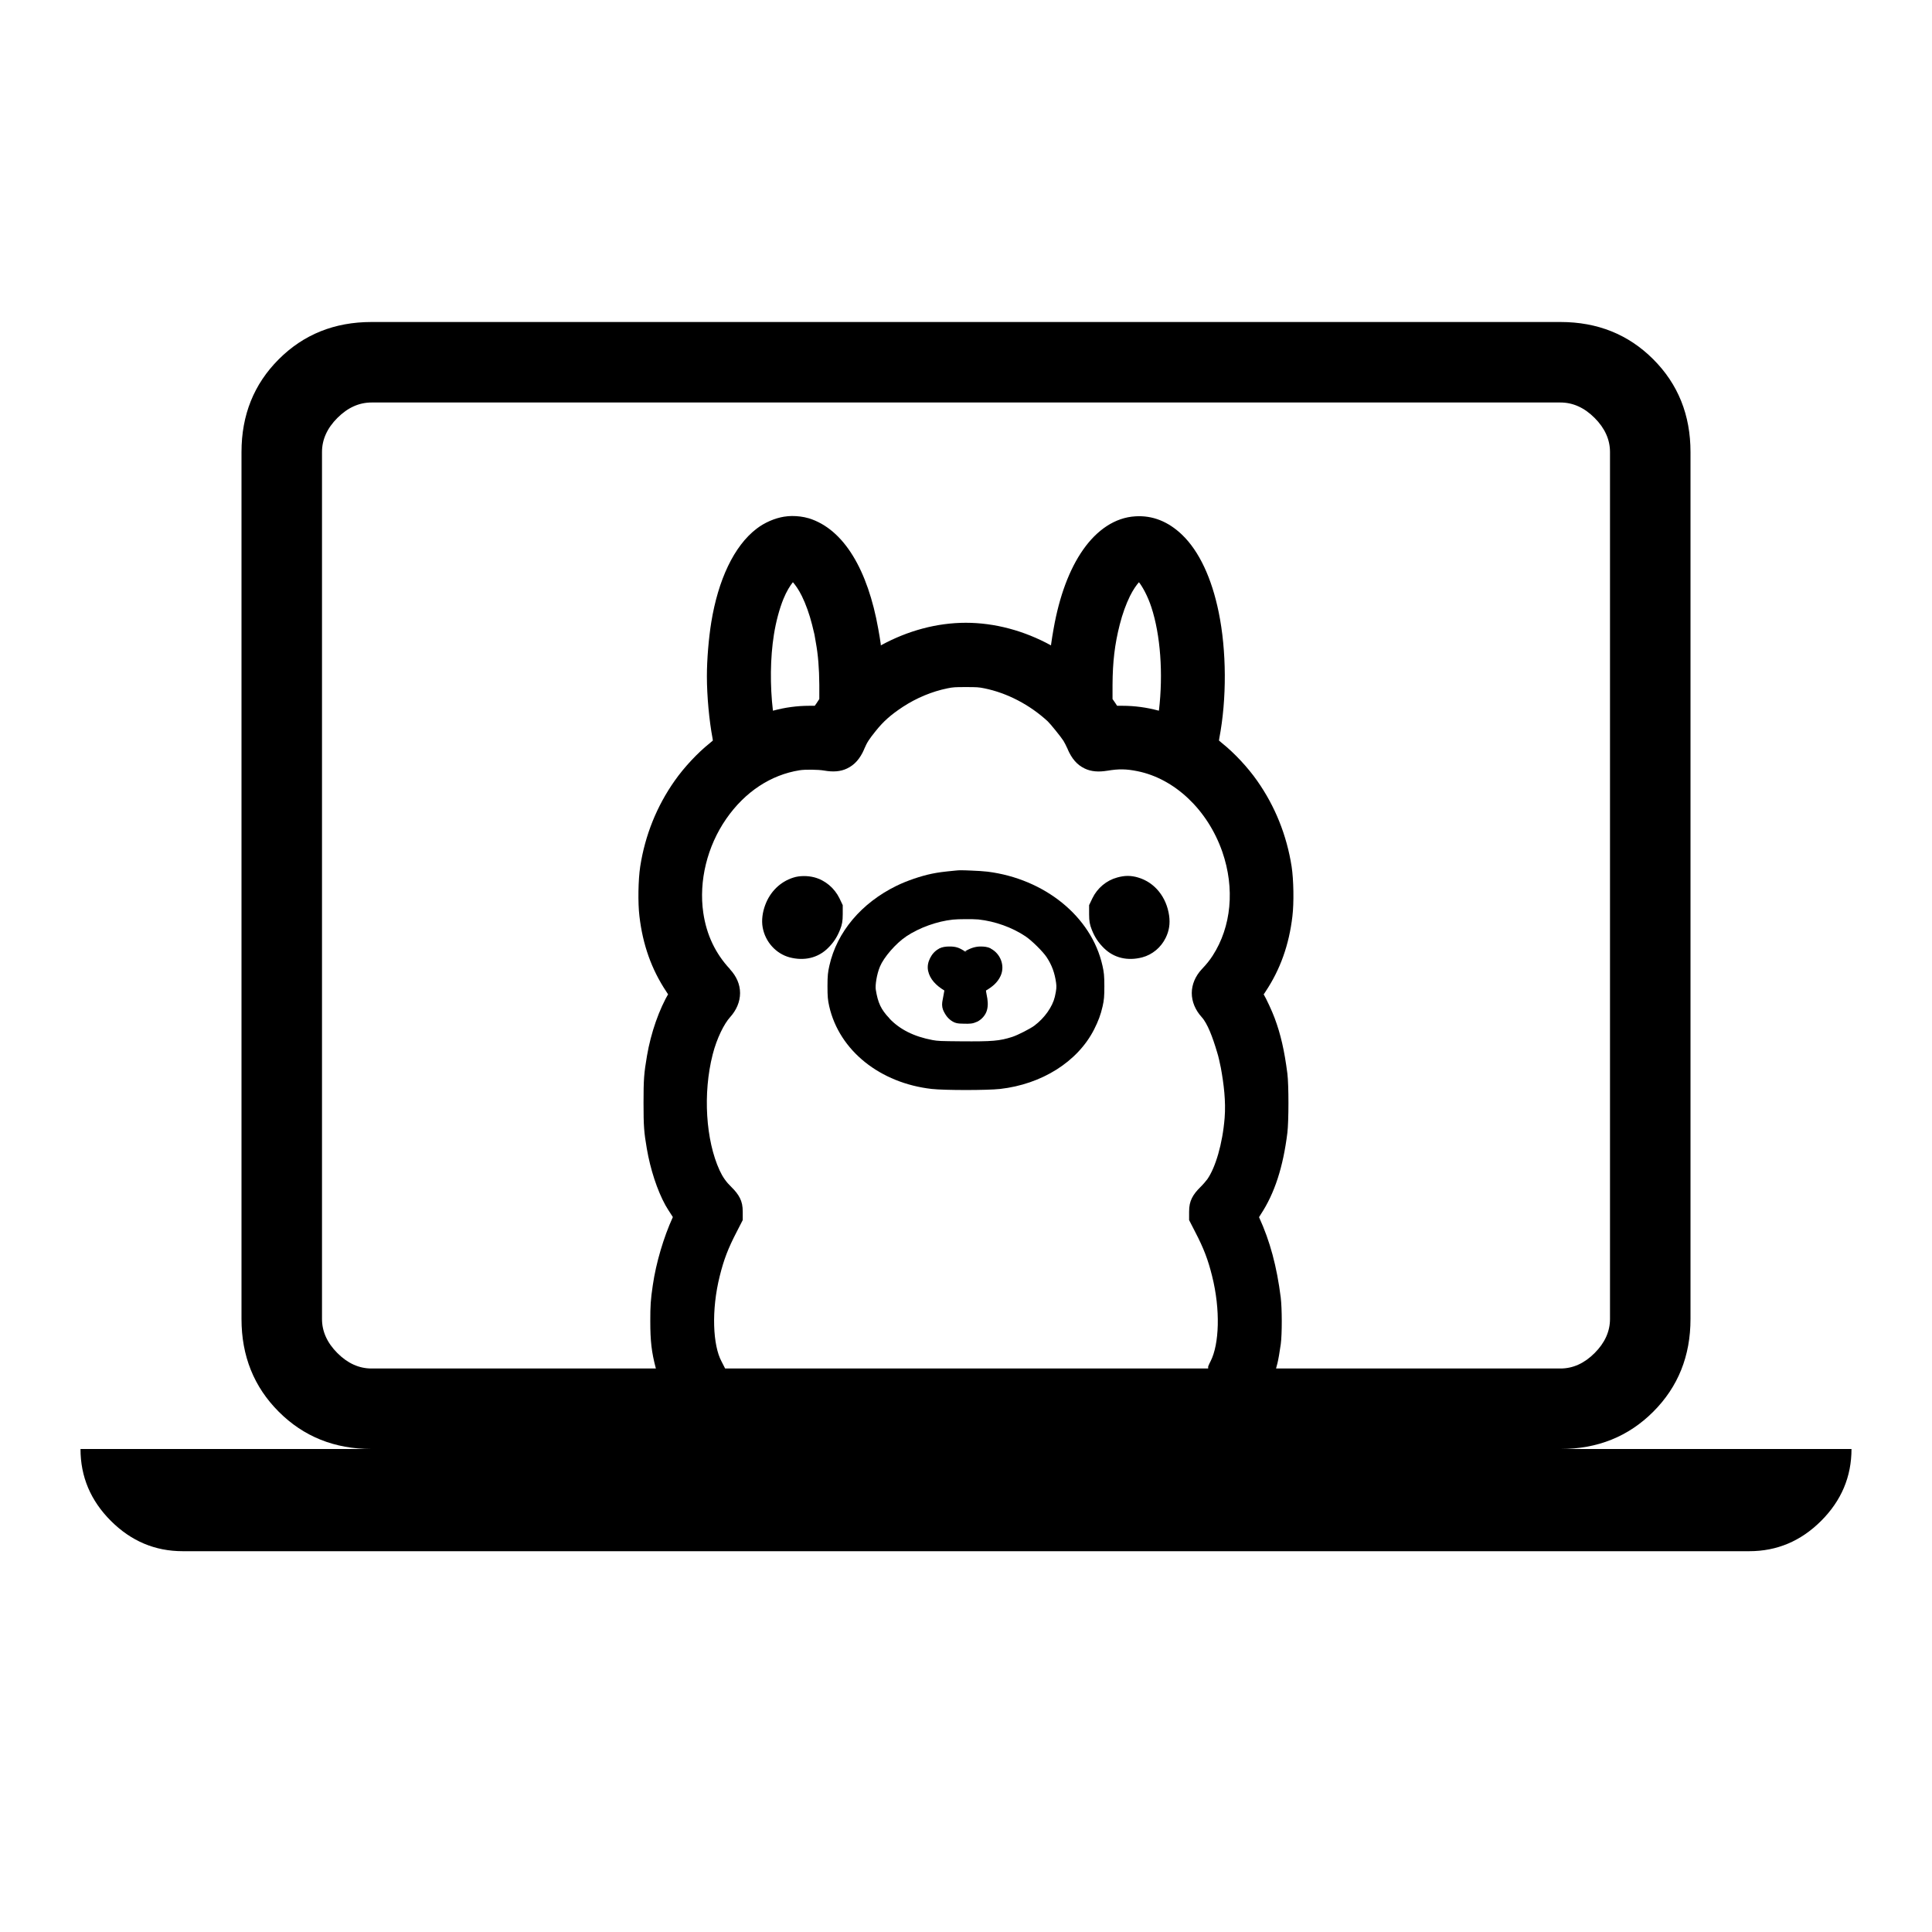
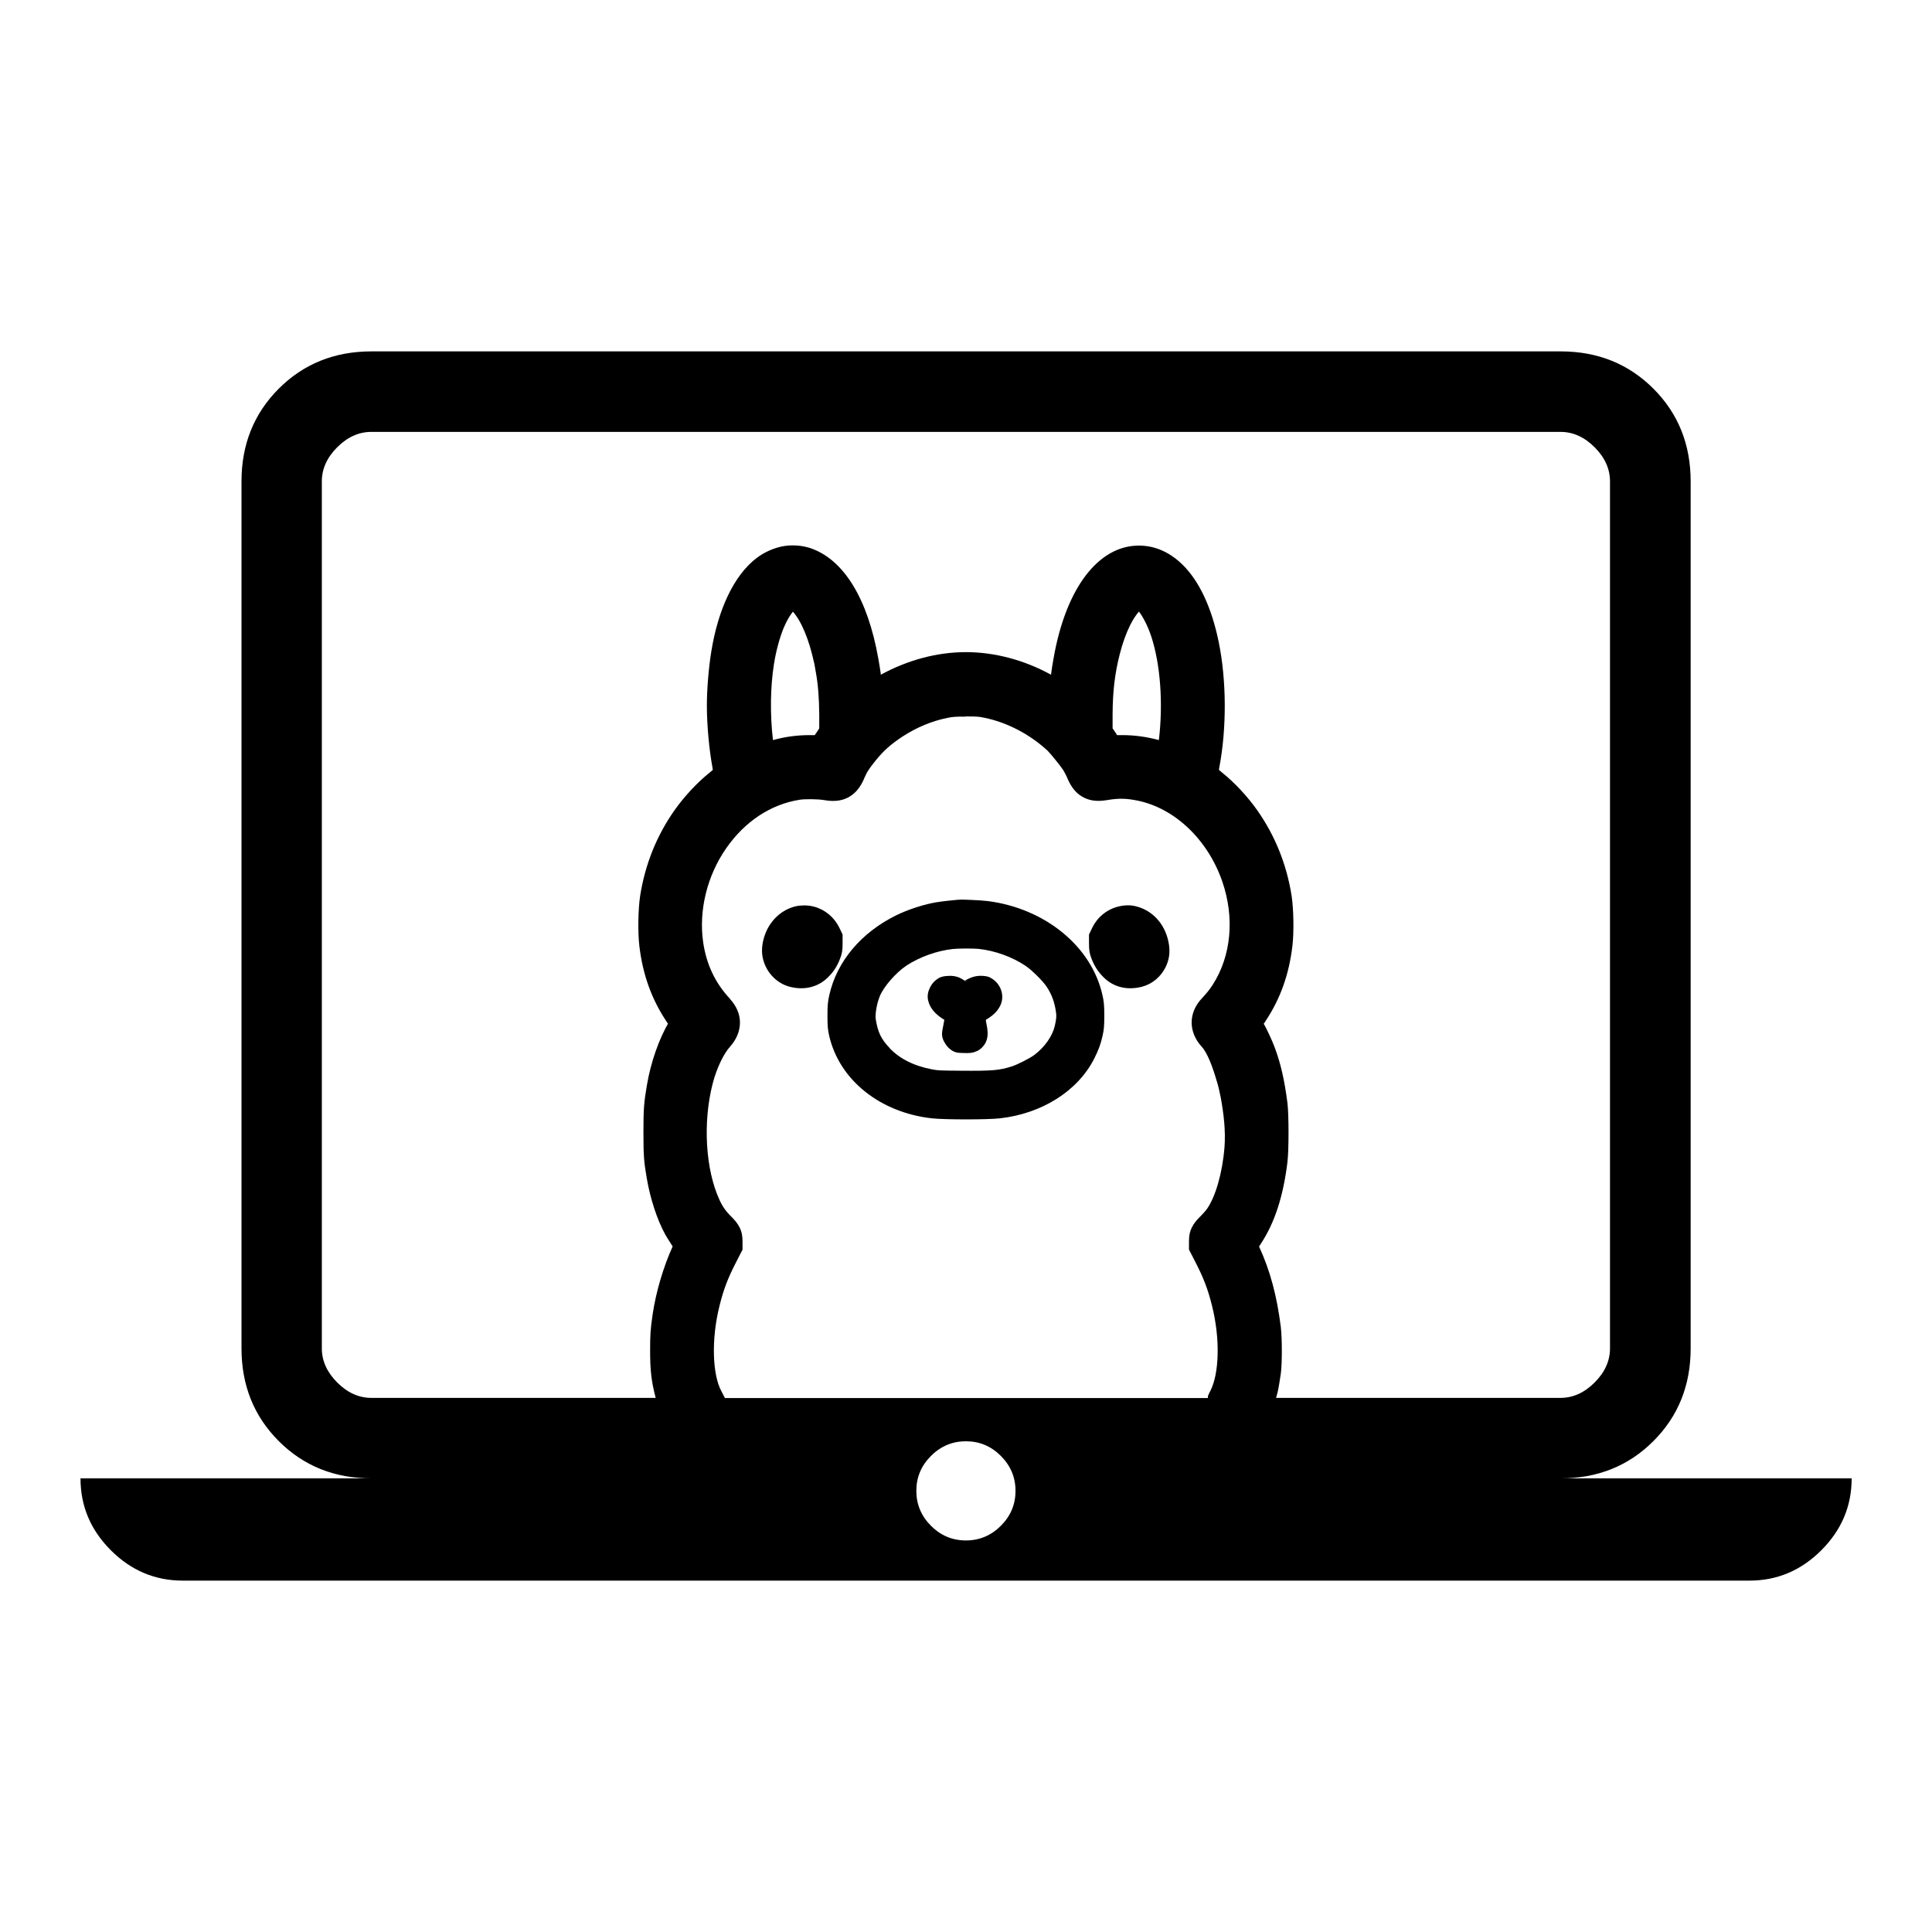
- <svg xmlns="http://www.w3.org/2000/svg" height="24px" viewBox="0 -960 960 960" width="24px" fill="#000" version="1.1" id="svg20349">
-   <defs id="defs20353" />
-   <path d="m 480,-258.438 c 6.72,0 12.497,2.419 17.344,7.266 4.847,4.847 7.266,10.63 7.266,17.344 -10e-6,6.72 -2.419,12.497 -7.266,17.344 -4.847,4.847 -10.624,7.266 -17.344,7.266 -6.72,0 -12.497,-2.419 -17.344,-7.266 -4.847,-4.847 -7.266,-10.624 -7.266,-17.344 10e-6,-6.713 2.419,-12.497 7.266,-17.344 4.847,-4.847 10.624,-7.266 17.344,-7.266 z" id="path29886" />
-   <path d="m 627.266,-467.031 h 0.078 l 0.078,0.234 c -0.047,-0.079 -0.11,-0.16 -0.156,-0.234 z" id="path29884" />
-   <g id="g31351">
-     <path id="path29874" d="M 477.266 -527.578 C 476.396 -527.57 475.541 -527.492 474.844 -527.422 C 468.38 -526.795 466.253 -526.507 463.047 -525.859 C 457.495 -524.71 450.601 -522.36 445.469 -519.844 C 428.102 -511.351 415.871 -496.996 412.109 -480.156 C 411.392 -476.974 411.172 -475.224 411.172 -470 C 411.172 -464.833 411.337 -463.059 412.031 -460 C 417.063 -437.868 437.422 -421.805 462.969 -418.906 C 469.446 -418.199 490.476 -418.199 496.953 -418.906 C 517.512 -421.237 535.434 -432.305 543.672 -448.516 C 545.738 -452.617 546.933 -455.756 547.891 -460 C 548.584 -463.057 548.75 -464.835 548.75 -470 C 548.75 -475.224 548.53 -476.974 547.812 -480.156 C 542.341 -504.653 518.963 -523.319 490.703 -526.875 C 488.679 -527.119 485.58 -527.306 482.5 -527.422 C 480.575 -527.494 478.763 -527.591 477.266 -527.578 z M 479.766 -503.281 C 482.257 -503.285 484.809 -503.262 486.172 -503.125 C 494.461 -502.229 502.905 -499.183 509.531 -494.766 C 512.717 -492.642 518.274 -487.103 520.078 -484.375 C 522.665 -480.44 524.08 -476.593 524.766 -471.641 C 525.035 -469.603 525.003 -468.541 524.141 -464.688 C 523.002 -459.864 519.118 -454.181 513.906 -450.312 C 511.773 -448.763 505.804 -445.688 502.969 -444.766 C 496.637 -442.742 493.093 -442.459 477.578 -442.578 C 467.421 -442.668 466.066 -442.701 463.359 -443.203 C 454.027 -444.952 447.014 -448.552 441.953 -453.906 L 441.953 -453.984 C 437.739 -458.417 436.221 -461.672 435.156 -468.359 C 434.86 -470.311 435.565 -475.71 437.266 -479.766 C 439.155 -484.286 445.055 -491.199 450.391 -494.766 C 456.818 -499.05 465.641 -502.22 473.438 -503.047 C 474.773 -503.194 477.269 -503.277 479.766 -503.281 z " style="fill:#000000;fill-opacity:1" />
-     <path id="path20347" d="M 184.609 -800 C 166.196 -800 150.849 -793.818 138.516 -781.484 C 126.182 -769.151 120 -753.804 120 -735.391 L 120 -304.609 C 120 -286.196 126.182 -270.849 138.516 -258.516 C 150.849 -246.182 166.196 -240 184.609 -240 L 40 -240 C 40 -226.207 45.052 -214.323 55.078 -204.297 C 65.105 -194.27 76.988 -189.219 90.781 -189.219 L 869.219 -189.219 C 883.012 -189.219 894.895 -194.27 904.922 -204.297 C 914.948 -214.323 920 -226.207 920 -240 L 775.391 -240 C 793.804 -240 809.151 -246.182 821.484 -258.516 C 833.818 -270.849 840 -286.196 840 -304.609 L 840 -735.391 C 840 -753.804 833.818 -769.151 821.484 -781.484 C 809.151 -793.818 793.804 -800 775.391 -800 L 184.609 -800 z M 184.609 -760 L 775.391 -760 C 781.551 -760 787.217 -757.47 792.344 -752.344 C 797.47 -747.217 800 -741.551 800 -735.391 L 800 -304.609 C 800 -298.449 797.47 -292.783 792.344 -287.656 C 787.217 -282.53 781.551 -280 775.391 -280 L 634.062 -280 L 634.141 -280.312 C 634.298 -280.915 634.577 -281.901 634.766 -282.656 C 635.243 -284.565 635.854 -288.278 636.406 -292.109 C 637.092 -297.194 637.045 -309.812 636.406 -315.078 L 636.406 -315.156 C 634.445 -330.724 631.071 -343.285 625.625 -355.156 L 625.625 -355.234 C 625.88 -355.605 626.128 -356.068 626.406 -356.484 C 633.407 -367.081 637.591 -380.212 639.688 -397.109 C 640.389 -402.994 640.409 -420.748 639.688 -426.562 C 638.219 -438.003 636.368 -446.086 633.359 -454.141 C 632.08 -457.564 629.477 -463.263 627.656 -466.406 L 627.969 -465.938 L 628.828 -467.266 C 636.19 -478.324 640.528 -490.552 642.188 -504.688 C 643.001 -511.344 642.806 -522.862 641.797 -529.453 C 639.357 -544.997 633.589 -559.368 624.688 -572.031 C 619.973 -578.752 613.329 -585.864 607.266 -590.703 C 606.673 -591.177 606.192 -591.635 605.703 -592.031 C 605.758 -592.375 605.785 -592.741 605.859 -593.125 C 609.623 -612.748 609.504 -636.692 605.547 -655.859 C 602.126 -672.528 595.958 -686.087 587.266 -694.375 C 580.493 -700.819 572.752 -703.983 564.141 -703.438 C 553.979 -702.835 545.049 -696.622 538.203 -686.875 C 531.355 -677.125 526.361 -663.705 523.516 -647.5 C 523.052 -644.888 522.582 -642.078 522.266 -639.688 C 522.248 -639.551 522.283 -639.429 522.266 -639.297 C 508.958 -646.608 494.275 -650.547 479.922 -650.547 C 465.57 -650.547 450.964 -646.607 437.656 -639.297 C 437.634 -639.466 437.68 -639.668 437.656 -639.844 C 437.336 -642.258 436.856 -645 436.406 -647.5 C 431.245 -676.575 419.434 -697.06 401.797 -702.5 L 401.719 -702.5 C 399.218 -703.25 396.264 -703.611 393.438 -703.594 C 392.153 -703.586 390.942 -703.463 389.766 -703.281 L 389.688 -703.281 C 384.929 -702.513 379.95 -700.347 376.016 -697.344 C 364.61 -688.676 356.827 -671.66 353.438 -650.859 C 352.155 -642.947 351.25 -632.335 351.25 -623.984 C 351.25 -614.155 352.398 -601.888 354.062 -593.125 C 354.137 -592.741 354.164 -592.375 354.219 -592.031 C 353.73 -591.635 353.249 -591.177 352.656 -590.703 C 346.594 -585.865 339.948 -578.751 335.234 -572.031 C 326.328 -559.393 320.535 -544.976 318.125 -529.453 C 317.116 -522.861 316.921 -511.343 317.734 -504.688 C 319.394 -490.552 323.732 -478.324 331.094 -467.266 L 331.953 -465.938 L 332.578 -467.031 C 327.524 -458.542 323.433 -446.833 321.484 -435.391 C 319.998 -426.653 319.766 -423.698 319.766 -412.031 C 319.766 -400.281 320.008 -397.397 321.406 -389.219 C 323.136 -379.094 326.531 -368.607 330.625 -361.172 C 331.34 -359.881 332.449 -358.165 333.438 -356.641 C 333.759 -356.144 334.01 -355.736 334.297 -355.312 C 334.281 -355.275 334.314 -355.194 334.297 -355.156 C 329.77 -345.24 325.975 -332.479 324.375 -321.406 C 323.283 -314.061 323.125 -311.242 323.125 -303.516 C 323.125 -293.58 323.754 -288.176 325.859 -280.156 L 325.938 -280 L 184.609 -280 C 178.449 -280 172.783 -282.53 167.656 -287.656 C 162.53 -292.783 160 -298.449 160 -304.609 L 160 -735.391 C 160 -741.551 162.53 -747.217 167.656 -752.344 C 172.783 -757.47 178.449 -760 184.609 -760 z M 393.984 -670.703 C 395.255 -669.279 396.932 -666.891 398.438 -663.828 C 400.384 -659.869 402.195 -654.847 403.516 -649.609 C 404.011 -647.685 404.606 -645.219 404.688 -644.766 C 404.841 -643.755 405.122 -642.105 405.391 -640.703 C 406.512 -634.608 407.05 -627.931 407.109 -619.688 L 407.109 -612.656 L 405.781 -610.625 L 404.844 -609.297 L 402.109 -609.297 C 396.129 -609.297 390.175 -608.481 384.453 -606.953 C 384.297 -606.914 384.218 -606.914 384.062 -606.875 C 382.573 -619.419 382.733 -633.189 384.531 -644.531 C 385.57 -651.124 387.283 -657.469 389.297 -662.422 C 390.817 -666.161 392.645 -669.077 393.984 -670.703 z M 565.938 -670.703 C 567.639 -668.554 570.269 -663.916 572.109 -658.281 C 576.605 -644.6 578.063 -625.318 575.859 -606.875 C 575.703 -606.914 575.626 -606.914 575.469 -606.953 C 569.747 -608.481 563.792 -609.297 557.812 -609.297 L 555.078 -609.297 L 554.219 -610.625 L 552.812 -612.656 L 552.812 -619.688 C 552.872 -631.137 553.892 -639.835 556.406 -649.688 C 557.71 -654.873 559.538 -659.879 561.484 -663.828 C 562.98 -666.862 564.672 -669.272 565.938 -670.703 z M 479.922 -618.594 C 485.449 -618.594 486.32 -618.538 489.141 -617.969 C 500.366 -615.689 511.643 -609.86 520.625 -601.562 C 521.882 -600.397 527.312 -593.683 528.438 -591.875 C 528.819 -591.241 529.98 -589.075 530.547 -587.734 L 530.547 -587.656 C 532.544 -583.072 535.166 -579.928 538.984 -578.125 C 542.213 -576.576 545.918 -576.325 550.156 -577.031 L 550.234 -577.031 C 555.854 -577.991 559.726 -577.927 565.234 -576.797 C 583.604 -573.09 600.047 -557.688 607.344 -536.797 C 613.698 -518.47 611.838 -499.492 602.578 -485.156 C 601.02 -482.735 599.515 -480.909 597.188 -478.438 C 593.988 -475.019 592.193 -470.84 592.188 -466.562 C 592.183 -462.285 593.951 -458.095 597.109 -454.609 C 600.011 -451.433 602.573 -444.556 604.688 -437.422 C 605.55 -434.775 606.006 -432.314 606.641 -429.375 C 608.102 -421.349 609.17 -412.761 608.516 -404.531 C 607.471 -391.531 603.937 -379.834 599.922 -374.062 C 599.344 -373.237 597.519 -371.143 596.484 -370.156 C 594.605 -368.31 593.217 -366.59 592.266 -364.688 C 591.281 -362.686 590.859 -360.76 590.859 -357.812 L 590.859 -353.75 L 593.906 -347.812 C 598.147 -339.654 600.278 -334.027 602.266 -326.016 C 606.527 -309.059 605.804 -292.028 601.562 -283.672 C 601.335 -283.216 601.109 -282.796 600.938 -282.422 C 600.852 -282.235 600.781 -282.065 600.703 -281.875 C 600.664 -281.78 600.602 -281.646 600.547 -281.484 C 600.492 -281.322 600.312 -281.501 600.312 -280.156 C 600.312 -280.08 600.386 -280.074 600.391 -280 L 360.312 -280 L 358.516 -283.516 C 354.241 -291.422 353.339 -308.834 357.656 -326.016 C 359.644 -334.027 361.775 -339.654 366.016 -347.812 L 369.062 -353.75 L 369.062 -357.812 C 369.062 -360.759 368.641 -362.686 367.656 -364.688 C 366.705 -366.591 365.317 -368.31 363.438 -370.156 C 360.833 -372.68 359.08 -375.166 357.578 -378.438 C 350.716 -393.334 349.161 -416.634 354.141 -436.094 C 356.189 -444.115 359.835 -451.347 362.812 -454.609 C 365.906 -458.03 367.734 -462.203 367.734 -466.562 C 367.734 -470.91 365.91 -474.937 362.734 -478.359 L 362.734 -478.438 C 355.51 -486.165 351.064 -495.436 349.453 -506.484 C 347.172 -522.169 351.386 -539.482 360.859 -553.125 C 370.167 -566.56 383.048 -575.009 397.344 -577.266 C 399.949 -577.696 406.687 -577.631 409.531 -577.109 C 413.89 -576.344 417.583 -576.568 420.859 -578.125 C 424.681 -579.927 427.377 -583.069 429.375 -587.656 L 429.375 -587.734 C 430.911 -591.289 431.846 -592.666 435.156 -596.797 C 439.019 -601.597 442.483 -604.705 448.594 -608.75 C 455.399 -613.2 463.136 -616.422 470.781 -617.969 C 473.602 -618.539 474.394 -618.594 479.922 -618.594 z " style="fill:#000000;fill-opacity:1" />
-     <path d="m 471.797,-489.688 c -1.889,0.002 -3.619,0.218 -5.156,1.016 h -0.078 v 0.078 c -2.046,1.104 -3.425,2.743 -4.375,4.609 -0.95,1.866 -1.509,4.034 -1.016,6.406 0.898,4.143 3.952,7.256 7.969,9.688 h 0.078 c -0.005,0.058 0.007,0.177 0,0.234 -0.08,0.652 -0.245,1.445 -0.391,2.188 -0.192,0.887 -0.346,1.738 -0.469,2.5 -0.126,0.783 -0.234,1.196 -0.234,2.188 v 0.078 c 0.043,1.836 0.654,3.029 1.328,4.219 0.674,1.19 1.464,2.237 2.656,3.203 0.637,0.516 1.869,1.357 3.125,1.641 1.256,0.283 2.175,0.267 3.75,0.312 1.461,0.046 2.454,0.038 3.516,-0.078 1.064,-0.117 2.125,-0.497 2.891,-0.859 h 0.078 c 2.222,-1.089 4.21,-3.207 4.922,-5.703 0.711,-2.496 0.455,-5.023 -0.156,-7.891 -0.184,-0.866 -0.265,-1.521 -0.312,-1.953 3.055,-1.785 5.736,-3.902 7.266,-7.266 2.303,-5.042 -0.039,-11.06 -4.922,-13.594 v -0.078 c -1.519,-0.76 -3.245,-0.938 -5,-0.938 -2.602,0 -5.059,0.791 -7.656,2.344 l 1.094,0.703 c -0.417,-0.246 -0.81,-0.414 -1.172,-0.625 -0.209,0.125 -0.415,0.256 -0.625,0.391 v -0.078 l 0.625,-0.312 c -1.319,-0.768 -2.302,-1.379 -3.438,-1.797 -1.439,-0.529 -2.983,-0.64 -4.297,-0.625 z" id="path29882" style="fill:#000000;fill-opacity:1" />
-     <path d="m 399.375,-524.688 c -1.763,0.015 -3.527,0.218 -5.234,0.781 -6.471,2.053 -11.49,7.029 -13.906,13.594 -1.327,3.544 -1.934,7.58 -1.25,11.25 1.3,7.047 6.557,12.932 13.359,14.766 7.206,1.887 14.055,0.354 19.062,-4.609 2.741,-2.678 4.567,-5.458 6.016,-9.141 0.996,-2.466 1.328,-4.245 1.328,-7.656 v -4.531 l -1.641,-3.438 c -2.515,-5.104 -7.095,-8.962 -12.5,-10.391 -1.7,-0.43 -3.457,-0.64 -5.234,-0.625 z" id="path29878" style="fill:#000000;fill-opacity:1" />
-     <path d="m 560.312,-524.766 c -1.738,0.004 -3.475,0.321 -5.156,0.781 -5.332,1.442 -9.877,5.228 -12.344,10.312 l -1.641,3.438 v 4.531 c 0,3.411 0.332,5.19 1.328,7.656 1.449,3.682 3.274,6.462 6.016,9.141 5.007,4.964 11.856,6.496 19.062,4.609 5.035,-1.332 9.327,-4.947 11.641,-9.688 1.728,-3.496 2.269,-7.058 1.719,-11.016 -1.29,-9.169 -7.074,-16.524 -15.469,-18.984 -1.685,-0.502 -3.42,-0.786 -5.156,-0.781 z" id="path29876" style="fill:#000000;fill-opacity:1" />
-   </g>
+ <svg xmlns="http://www.w3.org/2000/svg" width="24" height="24" fill="#000000" version="1.1" viewBox="0 0 24 24">
+   <path d="m4.615 4.365c-0.46 0-0.844 0.155-1.152 0.463-0.308 0.308-0.463 0.692-0.463 1.152v10.77c0 0.46 0.155 0.844 0.463 1.152 0.308 0.308 0.692 0.463 1.152 0.463h-3.615c0 0.345 0.126 0.642 0.377 0.893 0.251 0.251 0.548 0.377 0.893 0.377h19.462c0.345 0 0.642-0.126 0.893-0.377 0.251-0.251 0.377-0.548 0.377-0.893h-3.615c0.46 0 0.844-0.155 1.152-0.463 0.308-0.308 0.463-0.692 0.463-1.152v-10.77c0-0.46-0.155-0.844-0.463-1.152-0.308-0.308-0.692-0.463-1.152-0.463zm0 1h14.77c0.154 0 0.296 0.063 0.424 0.191 0.128 0.128 0.191 0.27 0.191 0.424v10.77c0 0.154-0.063 0.296-0.191 0.424-0.128 0.128-0.27 0.191-0.424 0.191h-3.533l2e-3 -8e-3c0.004-0.015 0.011-0.04 0.016-0.059 0.012-0.048 0.027-0.141 0.041-0.236 0.017-0.127 0.016-0.443 0-0.574v-2e-3c-0.049-0.389-0.133-0.703-0.27-1v-2e-3c0.006-9e-3 0.013-0.021 0.02-0.031 0.175-0.265 0.28-0.593 0.332-1.016 0.018-0.147 0.018-0.591 0-0.736-0.037-0.286-0.083-0.488-0.158-0.689-0.032-0.086-0.097-0.228-0.143-0.307l0.008 0.012 0.021-0.033c0.184-0.276 0.293-0.582 0.334-0.936 0.02-0.166 0.015-0.454-0.01-0.619-0.061-0.389-0.205-0.748-0.428-1.065-0.118-0.168-0.284-0.346-0.436-0.467-0.015-0.012-0.027-0.023-0.039-0.033 0.001-9e-3 2e-3 -0.018 0.004-0.027 0.094-0.491 0.091-1.089-0.008-1.568-0.086-0.417-0.24-0.756-0.457-0.963-0.169-0.161-0.363-0.24-0.578-0.227-0.254 0.015-0.477 0.17-0.648 0.414-0.171 0.244-0.296 0.579-0.367 0.984-0.012 0.065-0.023 0.136-0.031 0.195-4.5e-4 3e-3 4.35e-4 6e-3 0 0.01-0.333-0.183-0.7-0.281-1.059-0.281-0.359 0-0.724 0.099-1.057 0.281-5.58e-4 -4e-3 5.82e-4 -9e-3 0-0.014-8e-3 -0.06-0.02-0.129-0.031-0.191-0.129-0.727-0.424-1.239-0.865-1.375h-2e-3c-0.063-0.019-0.136-0.028-0.207-0.027-0.032 2.5e-4 -0.062 3e-3 -0.092 8e-3h-2e-3c-0.119 0.019-0.243 0.073-0.342 0.148-0.285 0.217-0.48 0.642-0.564 1.162-0.032 0.198-0.055 0.463-0.055 0.672 0 0.246 0.029 0.552 0.07 0.772 0.002 0.01 0.003 0.019 0.004 0.027-0.012 0.01-0.024 0.021-0.039 0.033-0.152 0.121-0.318 0.299-0.436 0.467-0.223 0.316-0.367 0.676-0.428 1.065-0.025 0.165-0.03 0.453-0.01 0.619 0.041 0.353 0.15 0.659 0.334 0.936l0.021 0.033 0.016-0.027c-0.126 0.212-0.229 0.505-0.277 0.791-0.037 0.218-0.043 0.292-0.043 0.584 0 0.294 0.006 0.366 0.041 0.57 0.043 0.253 0.128 0.515 0.23 0.701 0.018 0.032 0.046 0.075 0.07 0.113 8e-3 0.012 0.014 0.023 0.021 0.033-4.08e-4 9.4e-4 4.171e-4 3e-3 0 4e-3 -0.113 0.248-0.208 0.567-0.248 0.844-0.027 0.184-0.031 0.254-0.031 0.447 0 0.248 0.016 0.384 0.068 0.584l2e-3 4e-3h-3.533c-0.154 0-0.296-0.063-0.424-0.191-0.128-0.129-0.191-0.27-0.191-0.424v-10.77c0-0.154 0.063-0.296 0.191-0.424 0.128-0.128 0.27-0.191 0.424-0.191zm5.234 2.232c0.032 0.036 0.074 0.095 0.111 0.172 0.049 0.099 0.094 0.225 0.127 0.355 0.012 0.048 0.027 0.11 0.029 0.121 0.004 0.025 0.011 0.067 0.018 0.102 0.028 0.152 0.041 0.319 0.043 0.525v0.176l-0.033 0.051-0.023 0.033h-0.068c-0.149 0-0.298 0.02-0.441 0.059-0.004 9.8e-4 -0.006 9.8e-4 -0.01 2e-3 -0.037-0.314-0.033-0.658 0.012-0.941 0.026-0.165 0.069-0.323 0.119-0.447 0.038-0.093 0.084-0.166 0.117-0.207zm4.299 0c0.043 0.054 0.108 0.17 0.154 0.311 0.112 0.342 0.149 0.824 0.094 1.285-0.004-9.8e-4 -0.006-9.8e-4 -0.01-2e-3 -0.143-0.038-0.292-0.059-0.441-0.059h-0.068l-0.021-0.033-0.035-0.051v-0.176c0.002-0.286 0.027-0.504 0.09-0.75 0.033-0.13 0.078-0.255 0.127-0.354 0.037-0.076 0.08-0.136 0.111-0.172zm-2.151 1.303c0.138 0 0.16 1e-3 0.23 0.016 0.281 0.057 0.563 0.203 0.787 0.41 0.031 0.029 0.167 0.197 0.195 0.242 0.009 0.016 0.039 0.07 0.053 0.104v2e-3c0.05 0.115 0.115 0.193 0.211 0.238 0.081 0.039 0.173 0.045 0.279 0.027h2e-3c0.14-0.024 0.237-0.022 0.375 6e-3 0.459 0.093 0.87 0.478 1.053 1 0.159 0.458 0.112 0.933-0.119 1.291-0.039 0.06-0.077 0.106-0.135 0.168-0.08 0.086-0.125 0.19-0.125 0.297-1.25e-4 0.107 0.044 0.212 0.123 0.299 0.073 0.079 0.137 0.251 0.189 0.43 0.022 0.066 0.033 0.128 0.049 0.201 0.037 0.201 0.063 0.415 0.047 0.621-0.026 0.325-0.114 0.617-0.215 0.762-0.014 0.021-0.06 0.073-0.086 0.098-0.047 0.046-0.082 0.089-0.105 0.137-0.025 0.05-0.035 0.098-0.035 0.172v0.102l0.076 0.148c0.106 0.204 0.159 0.345 0.209 0.545 0.107 0.424 0.088 0.85-0.018 1.059-0.006 0.011-0.011 0.022-0.016 0.031-0.002 5e-3 -0.004 9e-3 -0.006 0.014-9.7e-4 2e-3 -0.003 6e-3 -0.004 0.01s-0.006-4.1e-4 -0.006 0.033c0 2e-3 0.002 2e-3 2e-3 4e-3h-6.002l-0.045-0.088c-0.107-0.198-0.129-0.633-0.021-1.062 0.05-0.2 0.103-0.341 0.209-0.545l0.076-0.148v-0.102c0-0.074-0.011-0.122-0.035-0.172-0.024-0.048-0.058-0.091-0.105-0.137-0.065-0.063-0.109-0.125-0.146-0.207-0.172-0.372-0.21-0.955-0.086-1.441 0.051-0.201 0.142-0.381 0.217-0.463 0.077-0.086 0.123-0.19 0.123-0.299 0-0.109-0.046-0.209-0.125-0.295v-2e-3c-0.181-0.193-0.292-0.425-0.332-0.701-0.057-0.392 0.048-0.825 0.285-1.166 0.233-0.336 0.555-0.547 0.912-0.604 0.065-0.011 0.234-9e-3 0.305 4e-3 0.109 0.019 0.201 0.013 0.283-0.025 0.096-0.045 0.163-0.124 0.213-0.238v-2e-3c0.038-0.089 0.062-0.123 0.145-0.227 0.097-0.12 0.183-0.198 0.336-0.299 0.17-0.111 0.364-0.192 0.555-0.23 0.071-0.014 0.09-0.016 0.229-0.016zm-0.066 2.276c-0.022 2e-4 -0.043 2e-3 -0.061 4e-3 -0.162 0.016-0.215 0.023-0.295 0.039-0.139 0.029-0.311 0.087-0.439 0.15-0.434 0.212-0.74 0.571-0.834 0.992-0.018 0.08-0.023 0.123-0.023 0.254 0 0.129 0.004 0.174 0.021 0.25 0.126 0.553 0.635 0.955 1.274 1.027 0.162 0.018 0.688 0.018 0.85 0 0.514-0.058 0.962-0.335 1.168-0.74 0.052-0.103 0.082-0.181 0.105-0.287 0.017-0.076 0.021-0.121 0.021-0.25 0-0.131-0.005-0.174-0.023-0.254-0.137-0.612-0.721-1.079-1.428-1.168-0.051-6e-3 -0.128-0.011-0.205-0.014-0.048-2e-3 -0.093-4e-3 -0.131-4e-3zm2.076 0.07c-0.043 1e-4 -0.087 8e-3 -0.129 0.019-0.133 0.036-0.247 0.131-0.309 0.258l-0.041 0.086v0.113c0 0.085 0.008 0.13 0.033 0.191 0.036 0.092 0.082 0.162 0.15 0.229 0.125 0.124 0.296 0.162 0.477 0.115 0.126-0.033 0.233-0.124 0.291-0.242 0.043-0.087 0.057-0.176 0.043-0.275-0.032-0.229-0.177-0.413-0.387-0.475-0.042-0.013-0.086-0.02-0.129-0.019zm-4.024 2e-3c-0.044 3.7e-4 -0.088 5e-3 -0.131 0.019-0.162 0.051-0.287 0.176-0.348 0.34-0.033 0.089-0.048 0.19-0.031 0.281 0.033 0.176 0.164 0.323 0.334 0.369 0.18 0.047 0.351 9e-3 0.477-0.115 0.069-0.067 0.114-0.136 0.15-0.229 0.025-0.062 0.033-0.106 0.033-0.191v-0.113l-0.041-0.086c-0.063-0.128-0.177-0.224-0.313-0.26-0.042-0.011-0.086-0.016-0.131-0.016zm2.01 0.535c0.062-1e-4 0.126 4.9e-4 0.16 4e-3 0.207 0.022 0.418 0.099 0.584 0.209 0.08 0.053 0.219 0.192 0.264 0.26 0.065 0.098 0.1 0.195 0.117 0.318 0.007 0.051 0.006 0.077-0.016 0.174-0.028 0.121-0.126 0.263-0.256 0.359-0.053 0.039-0.203 0.116-0.273 0.139-0.158 0.051-0.247 0.058-0.635 0.055-0.254-2e-3 -0.288-3e-3 -0.355-0.016-0.233-0.044-0.409-0.134-0.535-0.268v-2e-3c-0.105-0.111-0.143-0.192-0.17-0.359-0.007-0.049 0.01-0.184 0.053-0.285 0.047-0.113 0.195-0.286 0.328-0.375 0.161-0.107 0.381-0.186 0.576-0.207 0.033-4e-3 0.096-6e-3 0.158-6e-3zm-0.199 0.34c-0.047 5e-5 -0.09 5e-3 -0.129 0.025h-2e-3v2e-3c-0.051 0.028-0.086 0.069-0.109 0.115-0.024 0.047-0.038 0.101-0.025 0.16 0.022 0.104 0.099 0.181 0.199 0.242h2e-3c-1.24e-4 1e-3 1.75e-4 4e-3 0 6e-3 -2e-3 0.016-0.006 0.036-0.01 0.055-0.005 0.022-0.009 0.043-0.012 0.062-0.003 0.02-0.006 0.03-0.006 0.055v2e-3c0.001 0.046 0.016 0.076 0.033 0.105 0.017 0.03 0.037 0.056 0.066 0.08 0.016 0.013 0.047 0.034 0.078 0.041 0.031 7e-3 0.054 7e-3 0.094 8e-3 0.037 1e-3 0.061 9.6e-4 0.088-2e-3 0.027-3e-3 0.053-0.012 0.072-0.021h2e-3c0.056-0.027 0.105-0.08 0.123-0.143 0.018-0.062 0.011-0.126-0.004-0.197-0.005-0.022-0.007-0.038-0.008-0.049 0.076-0.045 0.143-0.098 0.182-0.182 0.058-0.126-9.75e-4 -0.277-0.123-0.34v-2e-3c-0.038-0.019-0.081-0.023-0.125-0.023-0.065 0-0.126 0.02-0.191 0.059l0.027 0.018c-0.01-6e-3 -0.02-0.01-0.029-0.016-0.005 3e-3 -0.01 6e-3 -0.016 0.01v-2e-3l0.016-8e-3c-0.033-0.019-0.058-0.035-0.086-0.045-0.036-0.013-0.075-0.016-0.107-0.016zm0.205 5.781c0.168 0 0.312 0.06 0.434 0.182 0.121 0.121 0.182 0.266 0.182 0.434 0 0.168-0.06 0.312-0.182 0.434-0.121 0.121-0.266 0.182-0.434 0.182s-0.312-0.06-0.434-0.182c-0.121-0.121-0.182-0.266-0.182-0.434 1e-6 -0.168 0.06-0.312 0.182-0.434 0.121-0.121 0.266-0.182 0.434-0.182z" fill="#000" />
+   <path d="m11.998 11.997h2e-3l2e-3 6e-3c-0.001-2e-3 -0.003-4e-3 -0.004-6e-3z" />
</svg>
